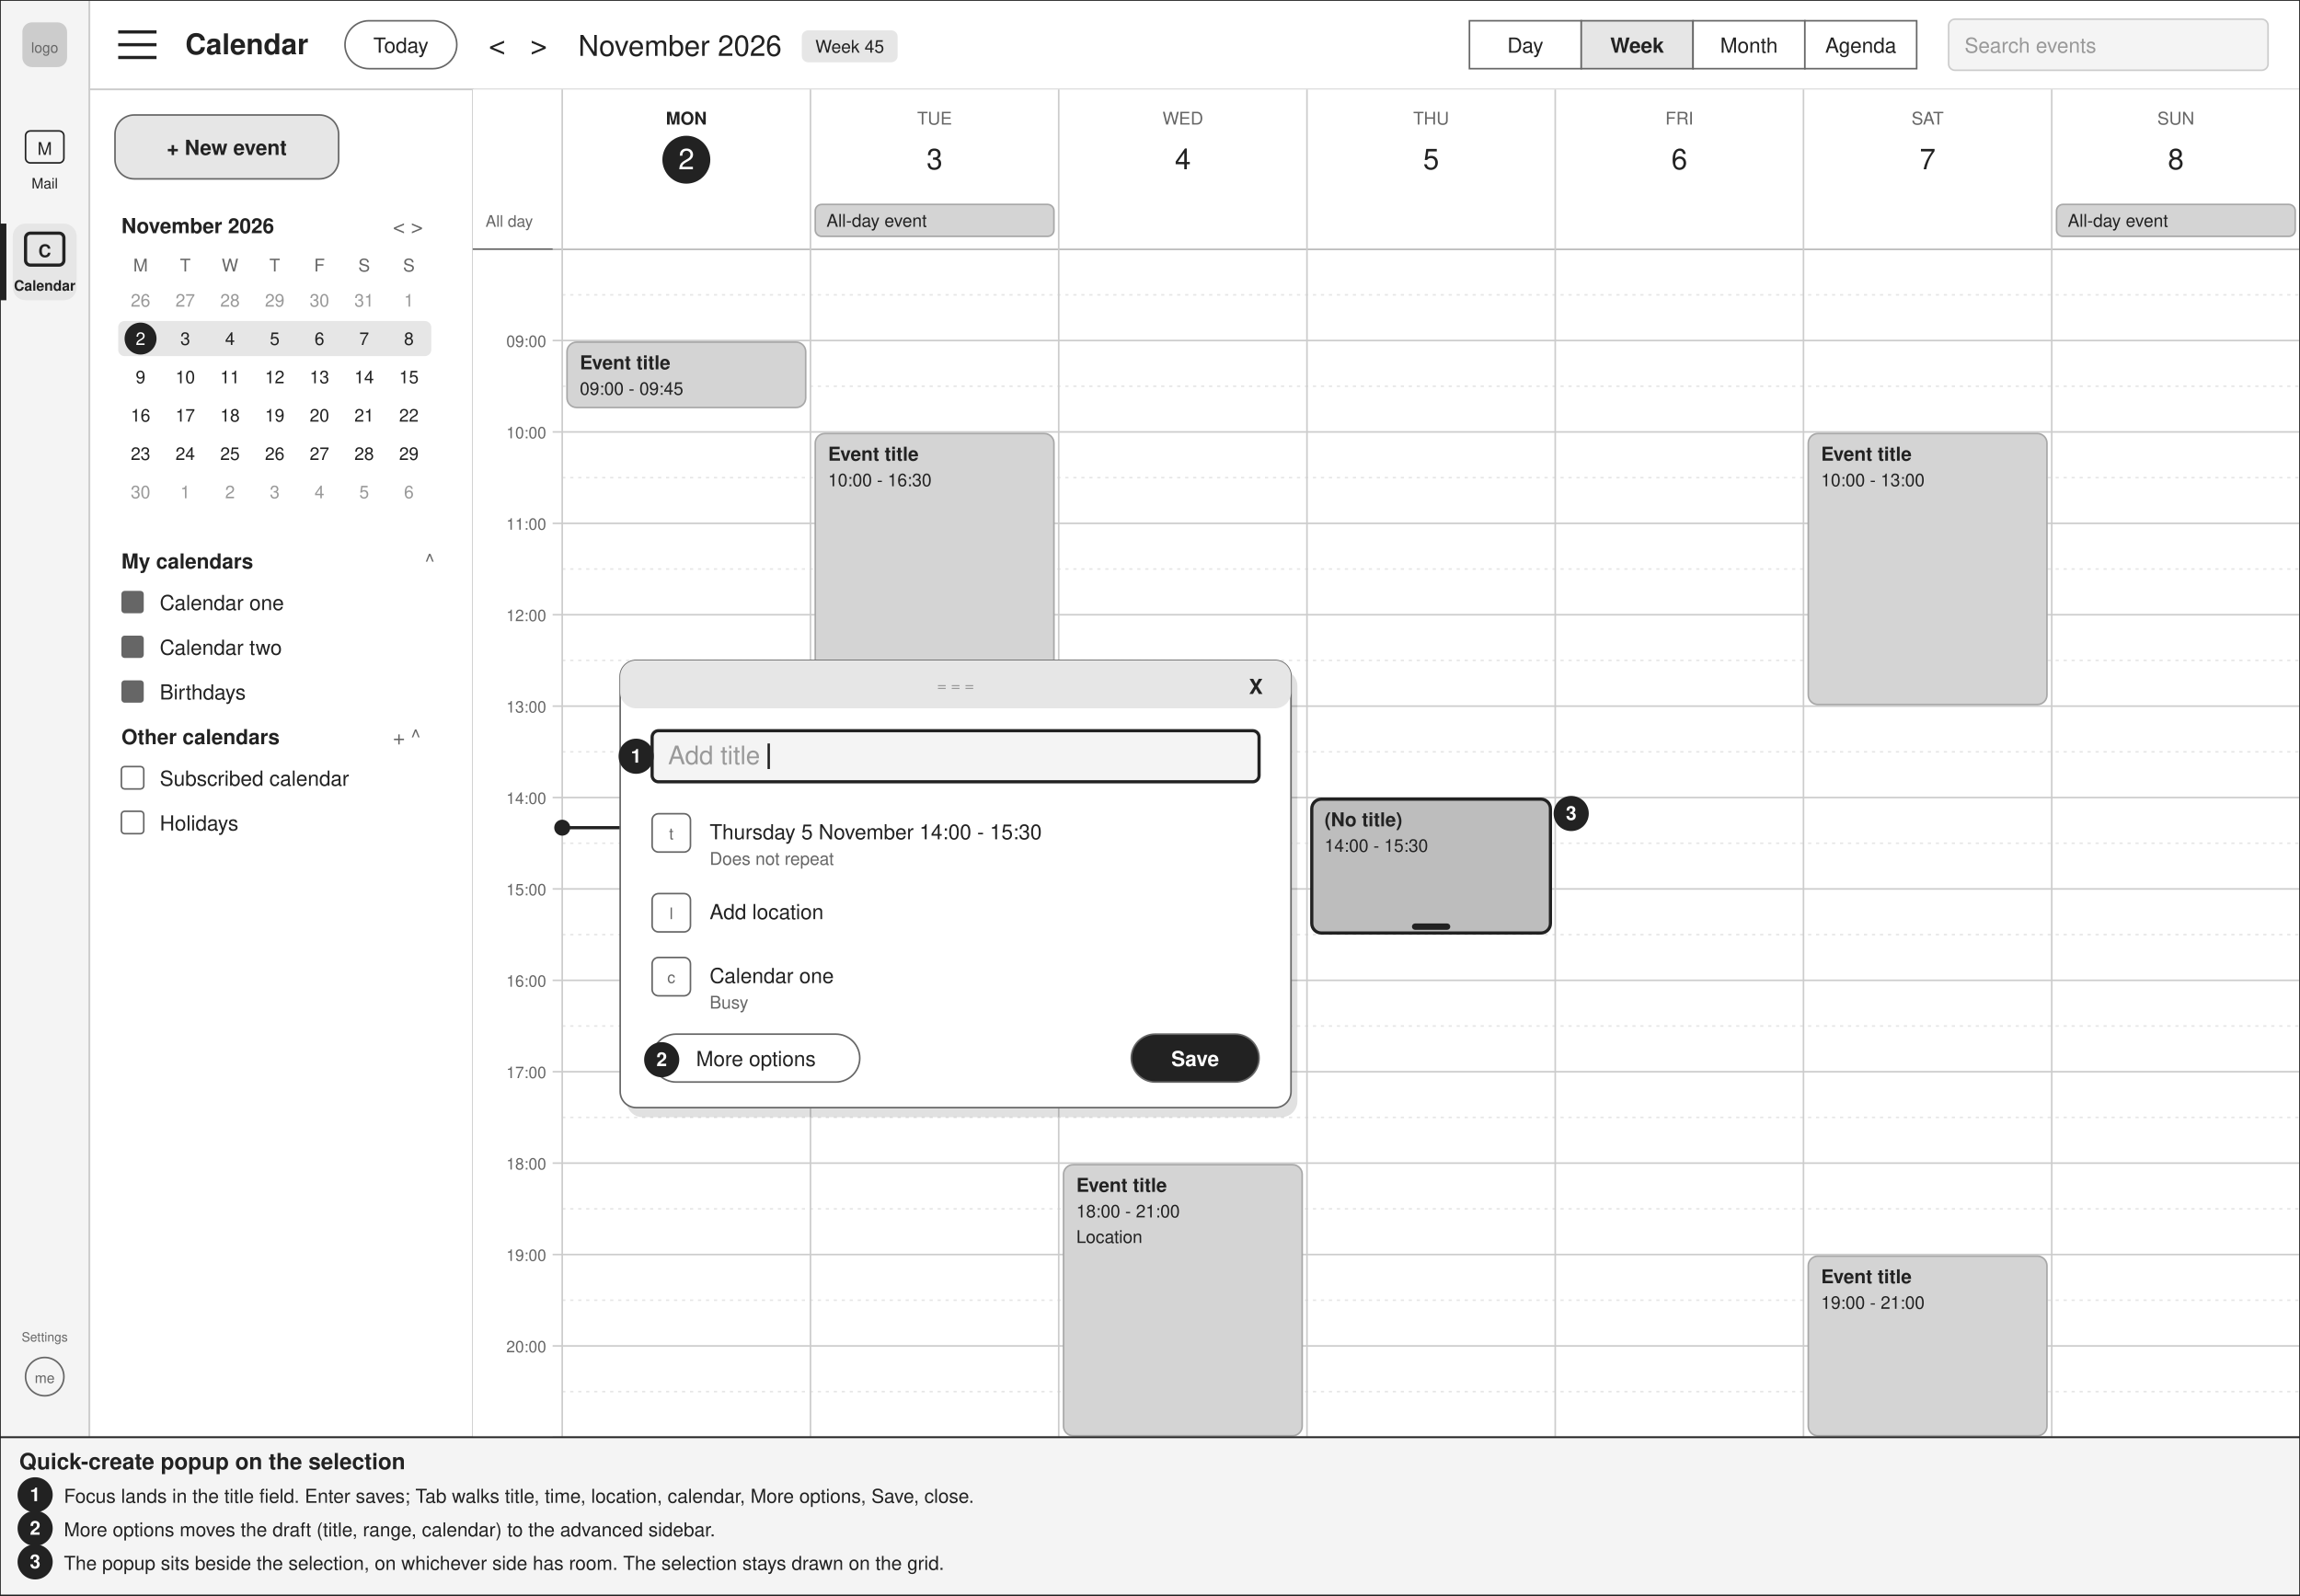
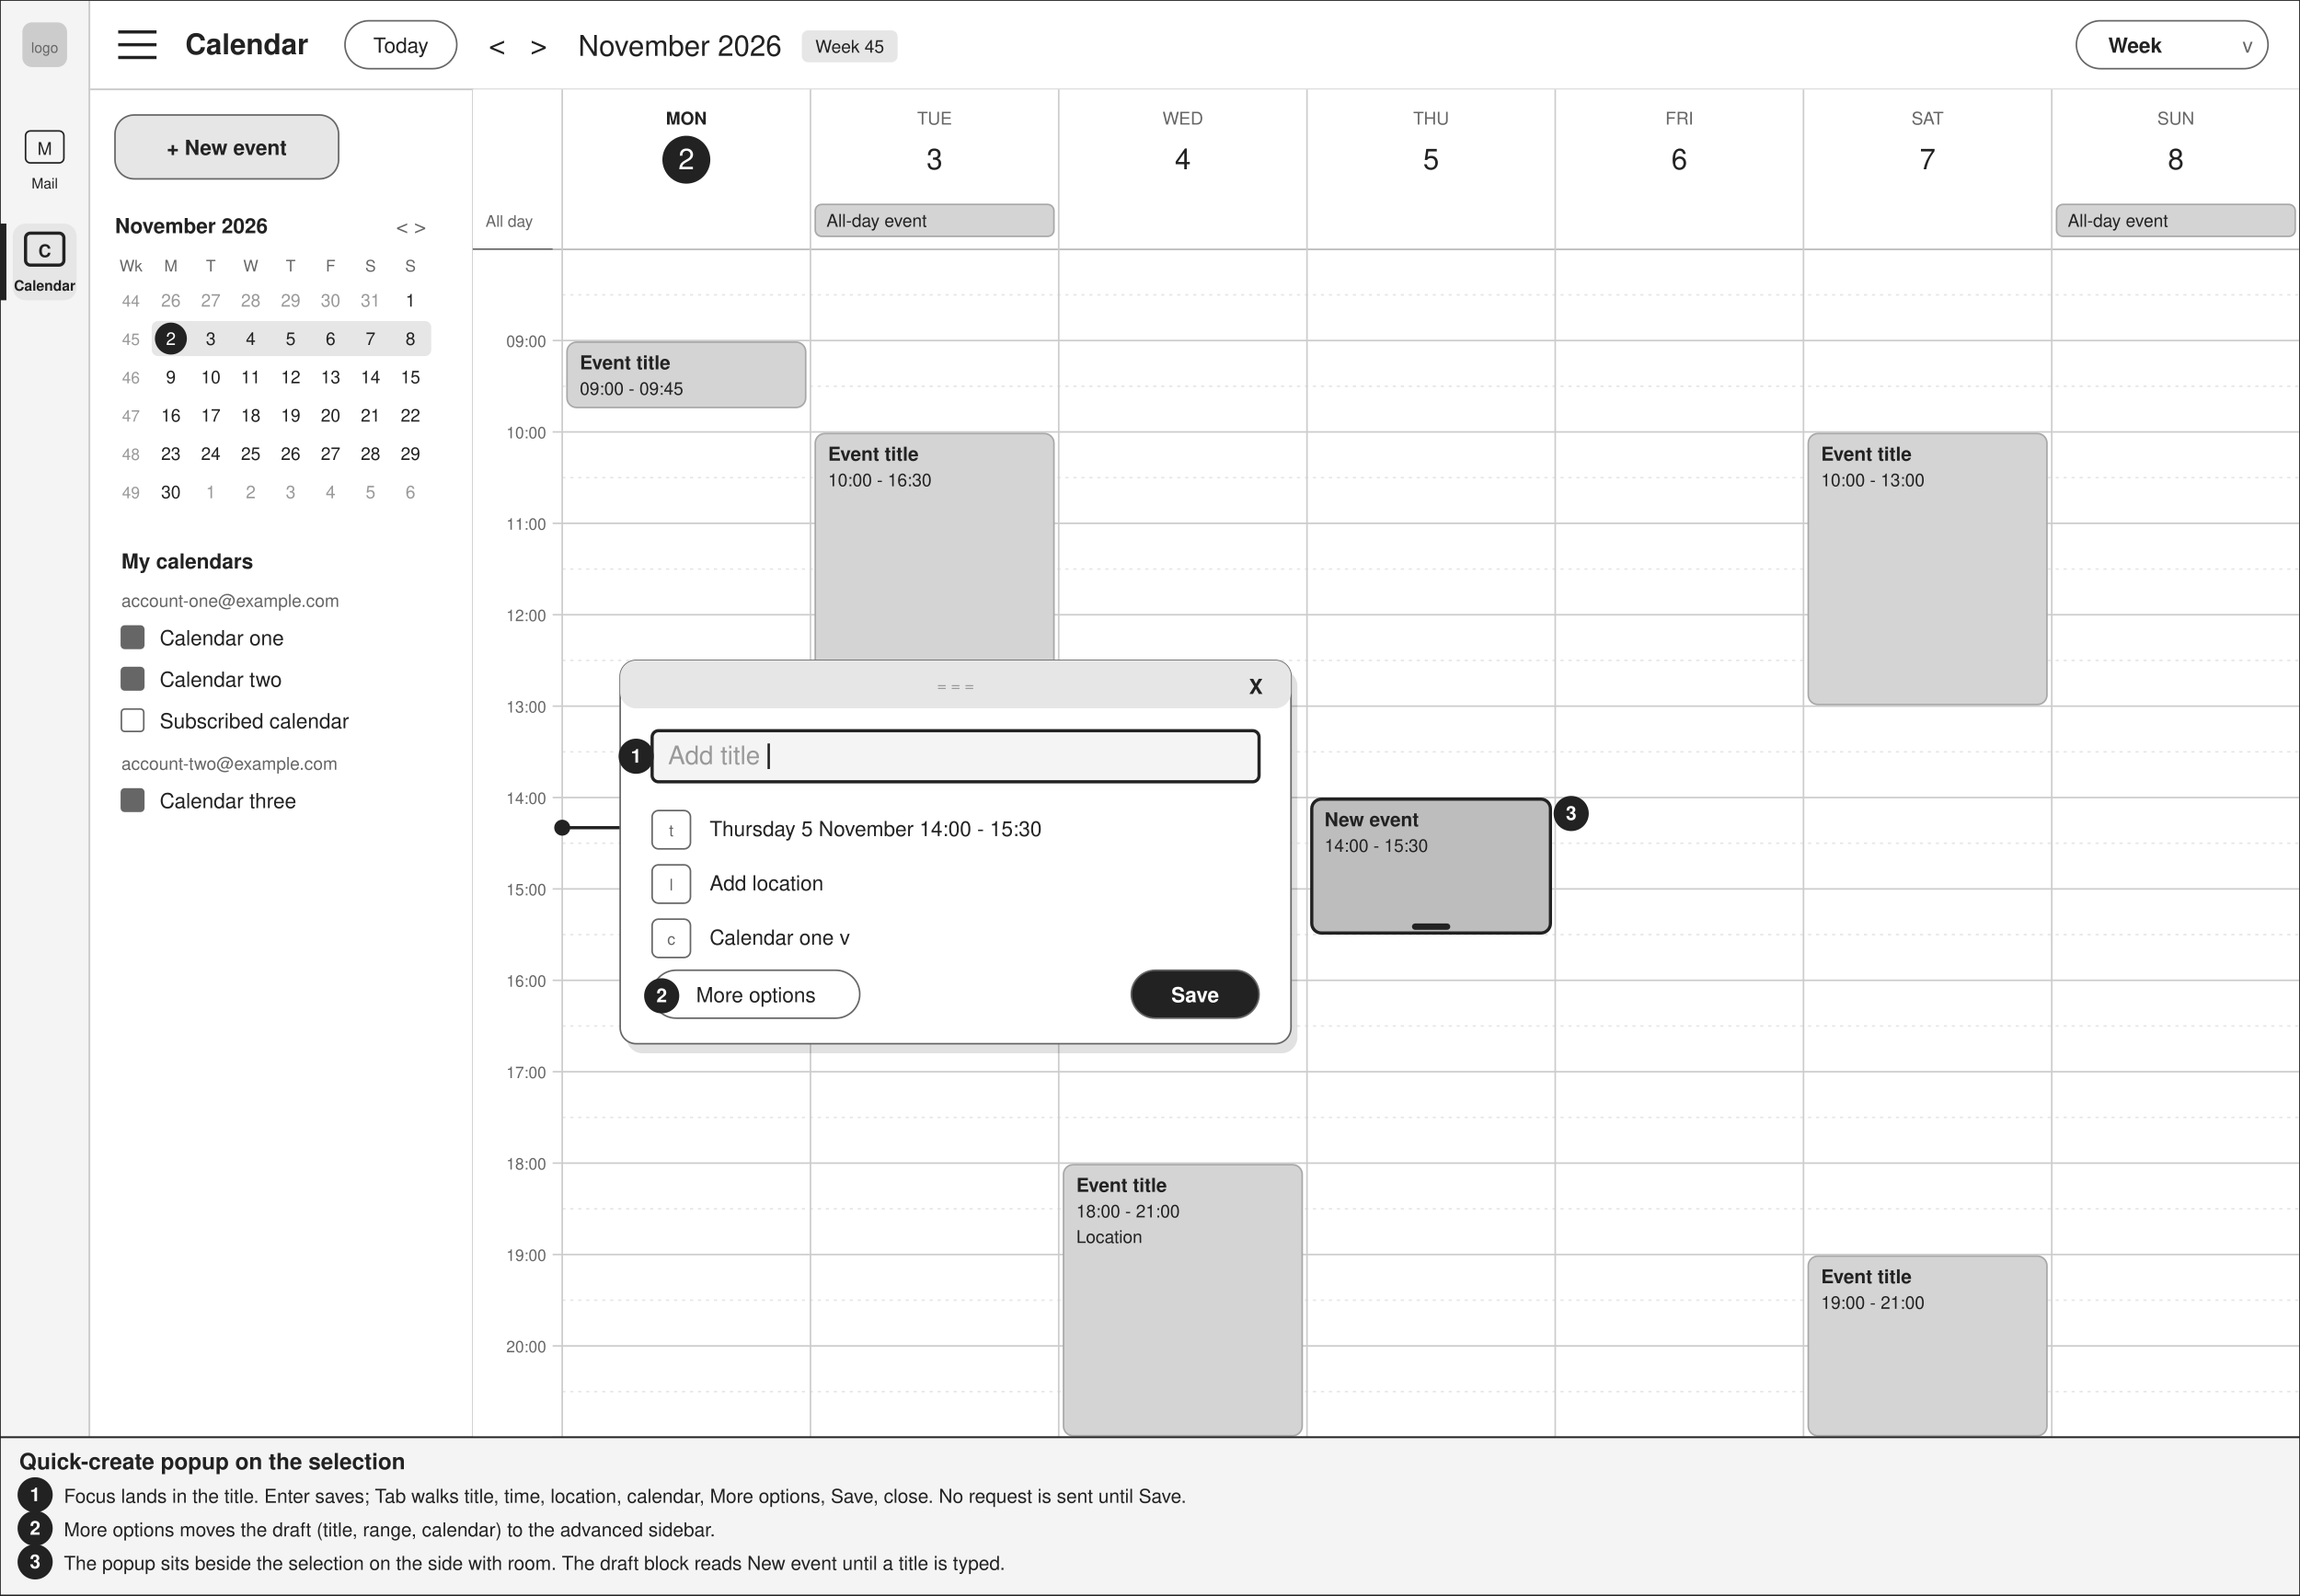
<svg xmlns="http://www.w3.org/2000/svg" width="1440" height="999" viewBox="0 0 1440 999">
  <rect width="1440" height="999" fill="#fff" />
  <rect x="0" y="0" width="56" height="900" rx="0" fill="#f4f4f4" stroke="#ccc" stroke-width="1" />
  <rect x="14" y="14" width="28" height="28" rx="6" fill="#ccc" stroke="none" stroke-width="1" />
  <text x="28" y="33" font-family="Helvetica, Arial, sans-serif" font-size="9" fill="#666" text-anchor="middle">logo</text>
  <rect x="16" y="82" width="24" height="20" rx="3" fill="none" stroke="#222" stroke-width="1" />
  <text x="28" y="97" font-family="Helvetica, Arial, sans-serif" font-size="11" fill="#222" text-anchor="middle">M</text>
  <text x="28" y="118" font-family="Helvetica, Arial, sans-serif" font-size="9" fill="#222" text-anchor="middle">Mail</text>
  <rect x="0" y="140" width="4" height="48" rx="0" fill="#222" stroke="none" stroke-width="1" />
  <rect x="8" y="140" width="40" height="48" rx="8" fill="#e6e6e6" stroke="none" stroke-width="1" />
  <rect x="16" y="146" width="24" height="20" rx="3" fill="none" stroke="#222" stroke-width="2" />
  <text x="28" y="161" font-family="Helvetica, Arial, sans-serif" font-size="11" fill="#222" font-weight="bold" text-anchor="middle">C</text>
  <text x="28" y="182" font-family="Helvetica, Arial, sans-serif" font-size="9" fill="#222" font-weight="bold" text-anchor="middle">Calendar</text>
-   <rect x="16" y="850" width="24" height="24" rx="12" fill="none" stroke="#666" stroke-width="1" />
-   <text x="28" y="866" font-family="Helvetica, Arial, sans-serif" font-size="9" fill="#666" text-anchor="middle">me</text>
-   <text x="28" y="840" font-family="Helvetica, Arial, sans-serif" font-size="8" fill="#666" text-anchor="middle">Settings</text>
  <rect x="56" y="0" width="1384" height="56" rx="0" fill="#fff" stroke="#ccc" stroke-width="1" />
  <line x1="74" y1="20" x2="98" y2="20" stroke="#222" stroke-width="2" />
  <line x1="74" y1="28" x2="98" y2="28" stroke="#222" stroke-width="2" />
  <line x1="74" y1="36" x2="98" y2="36" stroke="#222" stroke-width="2" />
  <text x="116" y="34" font-family="Helvetica, Arial, sans-serif" font-size="18" fill="#222" font-weight="bold">Calendar</text>
  <rect x="216" y="13" width="70" height="30" rx="15" fill="#fff" stroke="#666" stroke-width="1" />
  <text x="251" y="33" font-family="Helvetica, Arial, sans-serif" font-size="13" fill="#222" text-anchor="middle">Today</text>
  <text x="306" y="34" font-family="Helvetica, Arial, sans-serif" font-size="18" fill="#222">&lt;</text>
  <text x="332" y="34" font-family="Helvetica, Arial, sans-serif" font-size="18" fill="#222">&gt;</text>
  <text x="362" y="35" font-family="Helvetica, Arial, sans-serif" font-size="18" fill="#222">November 2026</text>
  <rect x="502" y="19" width="60" height="20" rx="4" fill="#e6e6e6" stroke="none" stroke-width="1" />
  <text x="532" y="33" font-family="Helvetica, Arial, sans-serif" font-size="11" fill="#222" text-anchor="middle">Week 45</text>
-   <rect x="920" y="13" width="70" height="30" rx="0" fill="#fff" stroke="#666" stroke-width="1" />
-   <text x="955" y="33" font-family="Helvetica, Arial, sans-serif" font-size="13" fill="#222" text-anchor="middle">Day</text>
-   <rect x="990" y="13" width="70" height="30" rx="0" fill="#e6e6e6" stroke="#666" stroke-width="1" />
-   <text x="1025" y="33" font-family="Helvetica, Arial, sans-serif" font-size="13" fill="#222" font-weight="bold" text-anchor="middle">Week</text>
-   <rect x="1060" y="13" width="70" height="30" rx="0" fill="#fff" stroke="#666" stroke-width="1" />
-   <text x="1095" y="33" font-family="Helvetica, Arial, sans-serif" font-size="13" fill="#222" text-anchor="middle">Month</text>
-   <rect x="1130" y="13" width="70" height="30" rx="0" fill="#fff" stroke="#666" stroke-width="1" />
-   <text x="1165" y="33" font-family="Helvetica, Arial, sans-serif" font-size="13" fill="#222" text-anchor="middle">Agenda</text>
-   <rect x="1220" y="12" width="200" height="32" rx="4" fill="#f4f4f4" stroke="#ccc" stroke-width="1" />
-   <text x="1230" y="33" font-family="Helvetica, Arial, sans-serif" font-size="13" fill="#999">Search events</text>
+   <rect x="1300" y="13" width="120" height="30" rx="15" fill="none" stroke="#666" stroke-width="1" />
+   <text x="1320" y="33" font-family="Helvetica, Arial, sans-serif" font-size="13" fill="#222" font-weight="bold">Week</text>
+   <text x="1404" y="33" font-family="Helvetica, Arial, sans-serif" font-size="13" fill="#666">v</text>
  <rect x="56" y="56" width="240" height="844" rx="0" fill="#fff" stroke="#ccc" stroke-width="1" />
  <rect x="72" y="72" width="140" height="40" rx="12" fill="#e6e6e6" stroke="#666" stroke-width="1" />
  <text x="142" y="97" font-family="Helvetica, Arial, sans-serif" font-size="13" fill="#222" font-weight="bold" text-anchor="middle">+  New event</text>
-   <text x="76" y="146" font-family="Helvetica, Arial, sans-serif" font-size="13" fill="#222" font-weight="bold">November 2026</text>
-   <text x="246" y="146" font-family="Helvetica, Arial, sans-serif" font-size="13" fill="#666">&lt;  &gt;</text>
-   <text x="88" y="170" font-family="Helvetica, Arial, sans-serif" font-size="11" fill="#666" text-anchor="middle">M</text>
-   <text x="116" y="170" font-family="Helvetica, Arial, sans-serif" font-size="11" fill="#666" text-anchor="middle">T</text>
-   <text x="144" y="170" font-family="Helvetica, Arial, sans-serif" font-size="11" fill="#666" text-anchor="middle">W</text>
-   <text x="172" y="170" font-family="Helvetica, Arial, sans-serif" font-size="11" fill="#666" text-anchor="middle">T</text>
-   <text x="200" y="170" font-family="Helvetica, Arial, sans-serif" font-size="11" fill="#666" text-anchor="middle">F</text>
-   <text x="228" y="170" font-family="Helvetica, Arial, sans-serif" font-size="11" fill="#666" text-anchor="middle">S</text>
-   <text x="256" y="170" font-family="Helvetica, Arial, sans-serif" font-size="11" fill="#666" text-anchor="middle">S</text>
-   <rect x="74" y="201" width="196" height="22" rx="4" fill="#e6e6e6" stroke="none" stroke-width="1" />
-   <text x="88" y="192" font-family="Helvetica, Arial, sans-serif" font-size="11" fill="#999" text-anchor="middle">26</text>
-   <text x="116" y="192" font-family="Helvetica, Arial, sans-serif" font-size="11" fill="#999" text-anchor="middle">27</text>
-   <text x="144" y="192" font-family="Helvetica, Arial, sans-serif" font-size="11" fill="#999" text-anchor="middle">28</text>
-   <text x="172" y="192" font-family="Helvetica, Arial, sans-serif" font-size="11" fill="#999" text-anchor="middle">29</text>
-   <text x="200" y="192" font-family="Helvetica, Arial, sans-serif" font-size="11" fill="#999" text-anchor="middle">30</text>
-   <text x="228" y="192" font-family="Helvetica, Arial, sans-serif" font-size="11" fill="#999" text-anchor="middle">31</text>
-   <text x="256" y="192" font-family="Helvetica, Arial, sans-serif" font-size="11" fill="#999" text-anchor="middle">1</text>
-   <circle cx="88" cy="212" r="10" fill="#222" stroke="none" stroke-width="1" />
-   <text x="88" y="216" font-family="Helvetica, Arial, sans-serif" font-size="11" fill="#fff" text-anchor="middle">2</text>
-   <text x="116" y="216" font-family="Helvetica, Arial, sans-serif" font-size="11" fill="#222" text-anchor="middle">3</text>
-   <text x="144" y="216" font-family="Helvetica, Arial, sans-serif" font-size="11" fill="#222" text-anchor="middle">4</text>
-   <text x="172" y="216" font-family="Helvetica, Arial, sans-serif" font-size="11" fill="#222" text-anchor="middle">5</text>
-   <text x="200" y="216" font-family="Helvetica, Arial, sans-serif" font-size="11" fill="#222" text-anchor="middle">6</text>
-   <text x="228" y="216" font-family="Helvetica, Arial, sans-serif" font-size="11" fill="#222" text-anchor="middle">7</text>
-   <text x="256" y="216" font-family="Helvetica, Arial, sans-serif" font-size="11" fill="#222" text-anchor="middle">8</text>
-   <text x="88" y="240" font-family="Helvetica, Arial, sans-serif" font-size="11" fill="#222" text-anchor="middle">9</text>
-   <text x="116" y="240" font-family="Helvetica, Arial, sans-serif" font-size="11" fill="#222" text-anchor="middle">10</text>
-   <text x="144" y="240" font-family="Helvetica, Arial, sans-serif" font-size="11" fill="#222" text-anchor="middle">11</text>
-   <text x="172" y="240" font-family="Helvetica, Arial, sans-serif" font-size="11" fill="#222" text-anchor="middle">12</text>
-   <text x="200" y="240" font-family="Helvetica, Arial, sans-serif" font-size="11" fill="#222" text-anchor="middle">13</text>
-   <text x="228" y="240" font-family="Helvetica, Arial, sans-serif" font-size="11" fill="#222" text-anchor="middle">14</text>
-   <text x="256" y="240" font-family="Helvetica, Arial, sans-serif" font-size="11" fill="#222" text-anchor="middle">15</text>
-   <text x="88" y="264" font-family="Helvetica, Arial, sans-serif" font-size="11" fill="#222" text-anchor="middle">16</text>
-   <text x="116" y="264" font-family="Helvetica, Arial, sans-serif" font-size="11" fill="#222" text-anchor="middle">17</text>
-   <text x="144" y="264" font-family="Helvetica, Arial, sans-serif" font-size="11" fill="#222" text-anchor="middle">18</text>
-   <text x="172" y="264" font-family="Helvetica, Arial, sans-serif" font-size="11" fill="#222" text-anchor="middle">19</text>
-   <text x="200" y="264" font-family="Helvetica, Arial, sans-serif" font-size="11" fill="#222" text-anchor="middle">20</text>
-   <text x="228" y="264" font-family="Helvetica, Arial, sans-serif" font-size="11" fill="#222" text-anchor="middle">21</text>
-   <text x="256" y="264" font-family="Helvetica, Arial, sans-serif" font-size="11" fill="#222" text-anchor="middle">22</text>
-   <text x="88" y="288" font-family="Helvetica, Arial, sans-serif" font-size="11" fill="#222" text-anchor="middle">23</text>
-   <text x="116" y="288" font-family="Helvetica, Arial, sans-serif" font-size="11" fill="#222" text-anchor="middle">24</text>
-   <text x="144" y="288" font-family="Helvetica, Arial, sans-serif" font-size="11" fill="#222" text-anchor="middle">25</text>
-   <text x="172" y="288" font-family="Helvetica, Arial, sans-serif" font-size="11" fill="#222" text-anchor="middle">26</text>
-   <text x="200" y="288" font-family="Helvetica, Arial, sans-serif" font-size="11" fill="#222" text-anchor="middle">27</text>
-   <text x="228" y="288" font-family="Helvetica, Arial, sans-serif" font-size="11" fill="#222" text-anchor="middle">28</text>
-   <text x="256" y="288" font-family="Helvetica, Arial, sans-serif" font-size="11" fill="#222" text-anchor="middle">29</text>
-   <text x="88" y="312" font-family="Helvetica, Arial, sans-serif" font-size="11" fill="#999" text-anchor="middle">30</text>
-   <text x="116" y="312" font-family="Helvetica, Arial, sans-serif" font-size="11" fill="#999" text-anchor="middle">1</text>
-   <text x="144" y="312" font-family="Helvetica, Arial, sans-serif" font-size="11" fill="#999" text-anchor="middle">2</text>
-   <text x="172" y="312" font-family="Helvetica, Arial, sans-serif" font-size="11" fill="#999" text-anchor="middle">3</text>
-   <text x="200" y="312" font-family="Helvetica, Arial, sans-serif" font-size="11" fill="#999" text-anchor="middle">4</text>
-   <text x="228" y="312" font-family="Helvetica, Arial, sans-serif" font-size="11" fill="#999" text-anchor="middle">5</text>
-   <text x="256" y="312" font-family="Helvetica, Arial, sans-serif" font-size="11" fill="#999" text-anchor="middle">6</text>
+   <text x="72" y="146" font-family="Helvetica, Arial, sans-serif" font-size="13" fill="#222" font-weight="bold">November 2026</text>
+   <text x="248" y="146" font-family="Helvetica, Arial, sans-serif" font-size="13" fill="#666">&lt;  &gt;</text>
+   <text x="82" y="170" font-family="Helvetica, Arial, sans-serif" font-size="10" fill="#666" text-anchor="middle">Wk</text>
+   <text x="107" y="170" font-family="Helvetica, Arial, sans-serif" font-size="10" fill="#666" text-anchor="middle">M</text>
+   <text x="132" y="170" font-family="Helvetica, Arial, sans-serif" font-size="10" fill="#666" text-anchor="middle">T</text>
+   <text x="157" y="170" font-family="Helvetica, Arial, sans-serif" font-size="10" fill="#666" text-anchor="middle">W</text>
+   <text x="182" y="170" font-family="Helvetica, Arial, sans-serif" font-size="10" fill="#666" text-anchor="middle">T</text>
+   <text x="207" y="170" font-family="Helvetica, Arial, sans-serif" font-size="10" fill="#666" text-anchor="middle">F</text>
+   <text x="232" y="170" font-family="Helvetica, Arial, sans-serif" font-size="10" fill="#666" text-anchor="middle">S</text>
+   <text x="257" y="170" font-family="Helvetica, Arial, sans-serif" font-size="10" fill="#666" text-anchor="middle">S</text>
+   <rect x="95" y="201" width="175" height="22" rx="4" fill="#e6e6e6" stroke="none" stroke-width="1" />
+   <text x="82" y="192" font-family="Helvetica, Arial, sans-serif" font-size="10" fill="#999" text-anchor="middle">44</text>
+   <text x="107" y="192" font-family="Helvetica, Arial, sans-serif" font-size="11" fill="#999" text-anchor="middle">26</text>
+   <text x="132" y="192" font-family="Helvetica, Arial, sans-serif" font-size="11" fill="#999" text-anchor="middle">27</text>
+   <text x="157" y="192" font-family="Helvetica, Arial, sans-serif" font-size="11" fill="#999" text-anchor="middle">28</text>
+   <text x="182" y="192" font-family="Helvetica, Arial, sans-serif" font-size="11" fill="#999" text-anchor="middle">29</text>
+   <text x="207" y="192" font-family="Helvetica, Arial, sans-serif" font-size="11" fill="#999" text-anchor="middle">30</text>
+   <text x="232" y="192" font-family="Helvetica, Arial, sans-serif" font-size="11" fill="#999" text-anchor="middle">31</text>
+   <text x="257" y="192" font-family="Helvetica, Arial, sans-serif" font-size="11" fill="#222" text-anchor="middle">1</text>
+   <text x="82" y="216" font-family="Helvetica, Arial, sans-serif" font-size="10" fill="#999" text-anchor="middle">45</text>
+   <circle cx="107" cy="212" r="10" fill="#222" stroke="none" stroke-width="1" />
+   <text x="107" y="216" font-family="Helvetica, Arial, sans-serif" font-size="11" fill="#fff" text-anchor="middle">2</text>
+   <text x="132" y="216" font-family="Helvetica, Arial, sans-serif" font-size="11" fill="#222" text-anchor="middle">3</text>
+   <text x="157" y="216" font-family="Helvetica, Arial, sans-serif" font-size="11" fill="#222" text-anchor="middle">4</text>
+   <text x="182" y="216" font-family="Helvetica, Arial, sans-serif" font-size="11" fill="#222" text-anchor="middle">5</text>
+   <text x="207" y="216" font-family="Helvetica, Arial, sans-serif" font-size="11" fill="#222" text-anchor="middle">6</text>
+   <text x="232" y="216" font-family="Helvetica, Arial, sans-serif" font-size="11" fill="#222" text-anchor="middle">7</text>
+   <text x="257" y="216" font-family="Helvetica, Arial, sans-serif" font-size="11" fill="#222" text-anchor="middle">8</text>
+   <text x="82" y="240" font-family="Helvetica, Arial, sans-serif" font-size="10" fill="#999" text-anchor="middle">46</text>
+   <text x="107" y="240" font-family="Helvetica, Arial, sans-serif" font-size="11" fill="#222" text-anchor="middle">9</text>
+   <text x="132" y="240" font-family="Helvetica, Arial, sans-serif" font-size="11" fill="#222" text-anchor="middle">10</text>
+   <text x="157" y="240" font-family="Helvetica, Arial, sans-serif" font-size="11" fill="#222" text-anchor="middle">11</text>
+   <text x="182" y="240" font-family="Helvetica, Arial, sans-serif" font-size="11" fill="#222" text-anchor="middle">12</text>
+   <text x="207" y="240" font-family="Helvetica, Arial, sans-serif" font-size="11" fill="#222" text-anchor="middle">13</text>
+   <text x="232" y="240" font-family="Helvetica, Arial, sans-serif" font-size="11" fill="#222" text-anchor="middle">14</text>
+   <text x="257" y="240" font-family="Helvetica, Arial, sans-serif" font-size="11" fill="#222" text-anchor="middle">15</text>
+   <text x="82" y="264" font-family="Helvetica, Arial, sans-serif" font-size="10" fill="#999" text-anchor="middle">47</text>
+   <text x="107" y="264" font-family="Helvetica, Arial, sans-serif" font-size="11" fill="#222" text-anchor="middle">16</text>
+   <text x="132" y="264" font-family="Helvetica, Arial, sans-serif" font-size="11" fill="#222" text-anchor="middle">17</text>
+   <text x="157" y="264" font-family="Helvetica, Arial, sans-serif" font-size="11" fill="#222" text-anchor="middle">18</text>
+   <text x="182" y="264" font-family="Helvetica, Arial, sans-serif" font-size="11" fill="#222" text-anchor="middle">19</text>
+   <text x="207" y="264" font-family="Helvetica, Arial, sans-serif" font-size="11" fill="#222" text-anchor="middle">20</text>
+   <text x="232" y="264" font-family="Helvetica, Arial, sans-serif" font-size="11" fill="#222" text-anchor="middle">21</text>
+   <text x="257" y="264" font-family="Helvetica, Arial, sans-serif" font-size="11" fill="#222" text-anchor="middle">22</text>
+   <text x="82" y="288" font-family="Helvetica, Arial, sans-serif" font-size="10" fill="#999" text-anchor="middle">48</text>
+   <text x="107" y="288" font-family="Helvetica, Arial, sans-serif" font-size="11" fill="#222" text-anchor="middle">23</text>
+   <text x="132" y="288" font-family="Helvetica, Arial, sans-serif" font-size="11" fill="#222" text-anchor="middle">24</text>
+   <text x="157" y="288" font-family="Helvetica, Arial, sans-serif" font-size="11" fill="#222" text-anchor="middle">25</text>
+   <text x="182" y="288" font-family="Helvetica, Arial, sans-serif" font-size="11" fill="#222" text-anchor="middle">26</text>
+   <text x="207" y="288" font-family="Helvetica, Arial, sans-serif" font-size="11" fill="#222" text-anchor="middle">27</text>
+   <text x="232" y="288" font-family="Helvetica, Arial, sans-serif" font-size="11" fill="#222" text-anchor="middle">28</text>
+   <text x="257" y="288" font-family="Helvetica, Arial, sans-serif" font-size="11" fill="#222" text-anchor="middle">29</text>
+   <text x="82" y="312" font-family="Helvetica, Arial, sans-serif" font-size="10" fill="#999" text-anchor="middle">49</text>
+   <text x="107" y="312" font-family="Helvetica, Arial, sans-serif" font-size="11" fill="#222" text-anchor="middle">30</text>
+   <text x="132" y="312" font-family="Helvetica, Arial, sans-serif" font-size="11" fill="#999" text-anchor="middle">1</text>
+   <text x="157" y="312" font-family="Helvetica, Arial, sans-serif" font-size="11" fill="#999" text-anchor="middle">2</text>
+   <text x="182" y="312" font-family="Helvetica, Arial, sans-serif" font-size="11" fill="#999" text-anchor="middle">3</text>
+   <text x="207" y="312" font-family="Helvetica, Arial, sans-serif" font-size="11" fill="#999" text-anchor="middle">4</text>
+   <text x="232" y="312" font-family="Helvetica, Arial, sans-serif" font-size="11" fill="#999" text-anchor="middle">5</text>
+   <text x="257" y="312" font-family="Helvetica, Arial, sans-serif" font-size="11" fill="#999" text-anchor="middle">6</text>
  <text x="76" y="356" font-family="Helvetica, Arial, sans-serif" font-size="13" fill="#222" font-weight="bold">My calendars</text>
-   <text x="266" y="356" font-family="Helvetica, Arial, sans-serif" font-size="13" fill="#666">^</text>
-   <rect x="76" y="370" width="14" height="14" rx="2" fill="#666" stroke="none" stroke-width="1" />
-   <text x="100" y="382" font-family="Helvetica, Arial, sans-serif" font-size="13" fill="#222">Calendar one</text>
-   <rect x="76" y="398" width="14" height="14" rx="2" fill="#666" stroke="none" stroke-width="1" />
-   <text x="100" y="410" font-family="Helvetica, Arial, sans-serif" font-size="13" fill="#222">Calendar two</text>
-   <rect x="76" y="426" width="14" height="14" rx="2" fill="#666" stroke="none" stroke-width="1" />
-   <text x="100" y="438" font-family="Helvetica, Arial, sans-serif" font-size="13" fill="#222">Birthdays</text>
-   <text x="76" y="466" font-family="Helvetica, Arial, sans-serif" font-size="13" fill="#222" font-weight="bold">Other calendars</text>
-   <text x="246" y="466" font-family="Helvetica, Arial, sans-serif" font-size="13" fill="#666">+  ^</text>
-   <rect x="76" y="480" width="14" height="14" rx="2" fill="none" stroke="#666" stroke-width="1" />
-   <text x="100" y="492" font-family="Helvetica, Arial, sans-serif" font-size="13" fill="#222">Subscribed calendar</text>
-   <rect x="76" y="508" width="14" height="14" rx="2" fill="none" stroke="#666" stroke-width="1" />
-   <text x="100" y="520" font-family="Helvetica, Arial, sans-serif" font-size="13" fill="#222">Holidays</text>
+   <text x="76" y="380" font-family="Helvetica, Arial, sans-serif" font-size="11" fill="#666">account-one@example.com</text>
+   <rect x="76" y="392" width="14" height="14" rx="2" fill="#666" stroke="#666" stroke-width="1" />
+   <text x="100" y="404" font-family="Helvetica, Arial, sans-serif" font-size="13" fill="#222">Calendar one</text>
+   <rect x="76" y="418" width="14" height="14" rx="2" fill="#666" stroke="#666" stroke-width="1" />
+   <text x="100" y="430" font-family="Helvetica, Arial, sans-serif" font-size="13" fill="#222">Calendar two</text>
+   <rect x="76" y="444" width="14" height="14" rx="2" fill="none" stroke="#666" stroke-width="1" />
+   <text x="100" y="456" font-family="Helvetica, Arial, sans-serif" font-size="13" fill="#222">Subscribed calendar</text>
+   <text x="76" y="482" font-family="Helvetica, Arial, sans-serif" font-size="11" fill="#666">account-two@example.com</text>
+   <rect x="76" y="494" width="14" height="14" rx="2" fill="#666" stroke="#666" stroke-width="1" />
+   <text x="100" y="506" font-family="Helvetica, Arial, sans-serif" font-size="13" fill="#222">Calendar three</text>
  <rect x="296" y="56" width="1144" height="844" rx="0" fill="#fff" stroke="none" stroke-width="1" />
  <text x="429.714" y="78" font-family="Helvetica, Arial, sans-serif" font-size="11" fill="#222" font-weight="bold" text-anchor="middle">MON</text>
  <circle cx="429.714" cy="100" r="15" fill="#222" stroke="none" stroke-width="1" />
  <text x="429.714" y="106" font-family="Helvetica, Arial, sans-serif" font-size="18" fill="#fff" text-anchor="middle">2</text>
  <text x="585.143" y="78" font-family="Helvetica, Arial, sans-serif" font-size="11" fill="#666" text-anchor="middle">TUE</text>
  <text x="585.143" y="106" font-family="Helvetica, Arial, sans-serif" font-size="18" fill="#222" text-anchor="middle">3</text>
  <text x="740.571" y="78" font-family="Helvetica, Arial, sans-serif" font-size="11" fill="#666" text-anchor="middle">WED</text>
  <text x="740.571" y="106" font-family="Helvetica, Arial, sans-serif" font-size="18" fill="#222" text-anchor="middle">4</text>
  <text x="896" y="78" font-family="Helvetica, Arial, sans-serif" font-size="11" fill="#666" text-anchor="middle">THU</text>
  <text x="896" y="106" font-family="Helvetica, Arial, sans-serif" font-size="18" fill="#222" text-anchor="middle">5</text>
  <text x="1051.429" y="78" font-family="Helvetica, Arial, sans-serif" font-size="11" fill="#666" text-anchor="middle">FRI</text>
  <text x="1051.429" y="106" font-family="Helvetica, Arial, sans-serif" font-size="18" fill="#222" text-anchor="middle">6</text>
  <text x="1206.857" y="78" font-family="Helvetica, Arial, sans-serif" font-size="11" fill="#666" text-anchor="middle">SAT</text>
  <text x="1206.857" y="106" font-family="Helvetica, Arial, sans-serif" font-size="18" fill="#222" text-anchor="middle">7</text>
  <text x="1362.286" y="78" font-family="Helvetica, Arial, sans-serif" font-size="11" fill="#666" text-anchor="middle">SUN</text>
  <text x="1362.286" y="106" font-family="Helvetica, Arial, sans-serif" font-size="18" fill="#222" text-anchor="middle">8</text>
  <text x="304" y="142" font-family="Helvetica, Arial, sans-serif" font-size="10" fill="#666">All day</text>
+   <rect x="510.429" y="128" width="149.429" height="20" rx="4" fill="#d4d4d4" stroke="#a8a8a8" stroke-width="1" />
+   <text x="517.429" y="142" font-family="Helvetica, Arial, sans-serif" font-size="11" fill="#222">All-day event</text>
  <rect x="1287.571" y="128" width="149.429" height="20" rx="4" fill="#d4d4d4" stroke="#a8a8a8" stroke-width="1" />
  <text x="1294.571" y="142" font-family="Helvetica, Arial, sans-serif" font-size="11" fill="#222">All-day event</text>
-   <rect x="510.429" y="128" width="149.429" height="20" rx="4" fill="#d4d4d4" stroke="#a8a8a8" stroke-width="1" />
-   <text x="517.429" y="142" font-family="Helvetica, Arial, sans-serif" font-size="11" fill="#222">All-day event</text>
  <line x1="296" y1="156" x2="1440" y2="156" stroke="#666" stroke-width="1" />
  <line x1="346" y1="156" x2="1440" y2="156" stroke="#ccc" stroke-width="1" />
  <line x1="352" y1="184.615" x2="1440" y2="184.615" stroke="#e6e6e6" stroke-width="1" stroke-dasharray="2 3" />
  <line x1="346" y1="213.231" x2="1440" y2="213.231" stroke="#ccc" stroke-width="1" />
  <text x="342" y="217.231" font-family="Helvetica, Arial, sans-serif" font-size="10" fill="#666" text-anchor="end">09:00</text>
  <line x1="352" y1="241.846" x2="1440" y2="241.846" stroke="#e6e6e6" stroke-width="1" stroke-dasharray="2 3" />
  <line x1="346" y1="270.462" x2="1440" y2="270.462" stroke="#ccc" stroke-width="1" />
  <text x="342" y="274.462" font-family="Helvetica, Arial, sans-serif" font-size="10" fill="#666" text-anchor="end">10:00</text>
  <line x1="352" y1="299.077" x2="1440" y2="299.077" stroke="#e6e6e6" stroke-width="1" stroke-dasharray="2 3" />
  <line x1="346" y1="327.692" x2="1440" y2="327.692" stroke="#ccc" stroke-width="1" />
  <text x="342" y="331.692" font-family="Helvetica, Arial, sans-serif" font-size="10" fill="#666" text-anchor="end">11:00</text>
  <line x1="352" y1="356.308" x2="1440" y2="356.308" stroke="#e6e6e6" stroke-width="1" stroke-dasharray="2 3" />
  <line x1="346" y1="384.923" x2="1440" y2="384.923" stroke="#ccc" stroke-width="1" />
  <text x="342" y="388.923" font-family="Helvetica, Arial, sans-serif" font-size="10" fill="#666" text-anchor="end">12:00</text>
  <line x1="352" y1="413.538" x2="1440" y2="413.538" stroke="#e6e6e6" stroke-width="1" stroke-dasharray="2 3" />
  <line x1="346" y1="442.154" x2="1440" y2="442.154" stroke="#ccc" stroke-width="1" />
  <text x="342" y="446.154" font-family="Helvetica, Arial, sans-serif" font-size="10" fill="#666" text-anchor="end">13:00</text>
  <line x1="352" y1="470.769" x2="1440" y2="470.769" stroke="#e6e6e6" stroke-width="1" stroke-dasharray="2 3" />
  <line x1="346" y1="499.385" x2="1440" y2="499.385" stroke="#ccc" stroke-width="1" />
  <text x="342" y="503.385" font-family="Helvetica, Arial, sans-serif" font-size="10" fill="#666" text-anchor="end">14:00</text>
  <line x1="352" y1="528" x2="1440" y2="528" stroke="#e6e6e6" stroke-width="1" stroke-dasharray="2 3" />
  <line x1="346" y1="556.615" x2="1440" y2="556.615" stroke="#ccc" stroke-width="1" />
  <text x="342" y="560.615" font-family="Helvetica, Arial, sans-serif" font-size="10" fill="#666" text-anchor="end">15:00</text>
  <line x1="352" y1="585.231" x2="1440" y2="585.231" stroke="#e6e6e6" stroke-width="1" stroke-dasharray="2 3" />
  <line x1="346" y1="613.846" x2="1440" y2="613.846" stroke="#ccc" stroke-width="1" />
  <text x="342" y="617.846" font-family="Helvetica, Arial, sans-serif" font-size="10" fill="#666" text-anchor="end">16:00</text>
  <line x1="352" y1="642.462" x2="1440" y2="642.462" stroke="#e6e6e6" stroke-width="1" stroke-dasharray="2 3" />
  <line x1="346" y1="671.077" x2="1440" y2="671.077" stroke="#ccc" stroke-width="1" />
  <text x="342" y="675.077" font-family="Helvetica, Arial, sans-serif" font-size="10" fill="#666" text-anchor="end">17:00</text>
  <line x1="352" y1="699.692" x2="1440" y2="699.692" stroke="#e6e6e6" stroke-width="1" stroke-dasharray="2 3" />
  <line x1="346" y1="728.308" x2="1440" y2="728.308" stroke="#ccc" stroke-width="1" />
  <text x="342" y="732.308" font-family="Helvetica, Arial, sans-serif" font-size="10" fill="#666" text-anchor="end">18:00</text>
  <line x1="352" y1="756.923" x2="1440" y2="756.923" stroke="#e6e6e6" stroke-width="1" stroke-dasharray="2 3" />
  <line x1="346" y1="785.538" x2="1440" y2="785.538" stroke="#ccc" stroke-width="1" />
  <text x="342" y="789.538" font-family="Helvetica, Arial, sans-serif" font-size="10" fill="#666" text-anchor="end">19:00</text>
  <line x1="352" y1="814.154" x2="1440" y2="814.154" stroke="#e6e6e6" stroke-width="1" stroke-dasharray="2 3" />
  <line x1="346" y1="842.769" x2="1440" y2="842.769" stroke="#ccc" stroke-width="1" />
  <text x="342" y="846.769" font-family="Helvetica, Arial, sans-serif" font-size="10" fill="#666" text-anchor="end">20:00</text>
  <line x1="352" y1="871.385" x2="1440" y2="871.385" stroke="#e6e6e6" stroke-width="1" stroke-dasharray="2 3" />
  <line x1="346" y1="900" x2="1440" y2="900" stroke="#ccc" stroke-width="1" />
  <line x1="352" y1="928.615" x2="1440" y2="928.615" stroke="#e6e6e6" stroke-width="1" stroke-dasharray="2 3" />
  <line x1="352" y1="56" x2="352" y2="900" stroke="#ccc" stroke-width="1" />
  <line x1="507.429" y1="56" x2="507.429" y2="900" stroke="#ccc" stroke-width="1" />
  <line x1="662.857" y1="56" x2="662.857" y2="900" stroke="#ccc" stroke-width="1" />
  <line x1="818.286" y1="56" x2="818.286" y2="900" stroke="#ccc" stroke-width="1" />
  <line x1="973.714" y1="56" x2="973.714" y2="900" stroke="#ccc" stroke-width="1" />
  <line x1="1129.143" y1="56" x2="1129.143" y2="900" stroke="#ccc" stroke-width="1" />
  <line x1="1284.571" y1="56" x2="1284.571" y2="900" stroke="#ccc" stroke-width="1" />
  <line x1="1440" y1="56" x2="1440" y2="900" stroke="#ccc" stroke-width="1" />
  <circle cx="352" cy="518.271" r="5" fill="#222" stroke="none" stroke-width="1" />
  <line x1="352" y1="518.271" x2="507.429" y2="518.271" stroke="#222" stroke-width="2" />
  <rect x="510.429" y="271.462" width="149.429" height="370" rx="6" fill="#d4d4d4" stroke="#a8a8a8" stroke-width="1" />
  <text x="518.429" y="288.462" font-family="Helvetica, Arial, sans-serif" font-size="12" fill="#222" font-weight="bold">Event title</text>
  <text x="518.429" y="304.462" font-family="Helvetica, Arial, sans-serif" font-size="11" fill="#222">10:00 - 16:30</text>
  <rect x="665.857" y="729.308" width="149.429" height="169.692" rx="6" fill="#d4d4d4" stroke="#a8a8a8" stroke-width="1" />
  <text x="673.857" y="746.308" font-family="Helvetica, Arial, sans-serif" font-size="12" fill="#222" font-weight="bold">Event title</text>
  <text x="673.857" y="762.308" font-family="Helvetica, Arial, sans-serif" font-size="11" fill="#222">18:00 - 21:00</text>
  <text x="673.857" y="778.308" font-family="Helvetica, Arial, sans-serif" font-size="11" fill="#222">Location</text>
  <rect x="1132.143" y="271.462" width="149.429" height="169.692" rx="6" fill="#d4d4d4" stroke="#a8a8a8" stroke-width="1" />
  <text x="1140.143" y="288.462" font-family="Helvetica, Arial, sans-serif" font-size="12" fill="#222" font-weight="bold">Event title</text>
  <text x="1140.143" y="304.462" font-family="Helvetica, Arial, sans-serif" font-size="11" fill="#222">10:00 - 13:00</text>
  <rect x="1132.143" y="786.538" width="149.429" height="112.462" rx="6" fill="#d4d4d4" stroke="#a8a8a8" stroke-width="1" />
  <text x="1140.143" y="803.538" font-family="Helvetica, Arial, sans-serif" font-size="12" fill="#222" font-weight="bold">Event title</text>
  <text x="1140.143" y="819.538" font-family="Helvetica, Arial, sans-serif" font-size="11" fill="#222">19:00 - 21:00</text>
  <rect x="355" y="214.231" width="149.429" height="40.923" rx="6" fill="#d4d4d4" stroke="#a8a8a8" stroke-width="1" />
  <text x="363" y="231.231" font-family="Helvetica, Arial, sans-serif" font-size="12" fill="#222" font-weight="bold">Event title</text>
  <text x="363" y="247.231" font-family="Helvetica, Arial, sans-serif" font-size="11" fill="#222">09:00 - 09:45</text>
  <rect x="821.286" y="500.385" width="149.429" height="83.846" rx="6" fill="#bdbdbd" stroke="#222" stroke-width="2" />
-   <text x="829.286" y="517.385" font-family="Helvetica, Arial, sans-serif" font-size="12" fill="#222" font-weight="bold">(No title)</text>
+   <text x="829.286" y="517.385" font-family="Helvetica, Arial, sans-serif" font-size="12" fill="#222" font-weight="bold">New event</text>
  <text x="829.286" y="533.385" font-family="Helvetica, Arial, sans-serif" font-size="11" fill="#222">14:00 - 15:30</text>
  <rect x="884" y="578.231" width="24" height="4" rx="2" fill="#222" stroke="none" stroke-width="1" />
-   <rect x="392.286" y="419.538" width="420" height="280" rx="10" fill="#000" stroke="none" stroke-width="1" fill-opacity="0.12" />
-   <rect x="388.286" y="413.538" width="420" height="280" rx="10" fill="#fff" stroke="#666" stroke-width="1" />
+   <rect x="392.286" y="419.538" width="420" height="240" rx="10" fill="#000" stroke="none" stroke-width="1" fill-opacity="0.12" />
+   <rect x="388.286" y="413.538" width="420" height="240" rx="10" fill="#fff" stroke="#666" stroke-width="1" />
  <rect x="388.286" y="413.538" width="420" height="30" rx="10" fill="#e6e6e6" stroke="none" stroke-width="1" />
  <text x="598.286" y="432.538" font-family="Helvetica, Arial, sans-serif" font-size="10" fill="#999" text-anchor="middle">= = =</text>
  <text x="786.286" y="434.538" font-family="Helvetica, Arial, sans-serif" font-size="13" fill="#222" font-weight="bold" text-anchor="middle">X</text>
  <rect x="408.286" y="457.538" width="380" height="32" rx="4" fill="#f4f4f4" stroke="#222" stroke-width="2" />
  <text x="418.286" y="478.538" font-family="Helvetica, Arial, sans-serif" font-size="16" fill="#999">Add title</text>
  <line x1="481.286" y1="465.538" x2="481.286" y2="481.538" stroke="#222" stroke-width="1.5" />
-   <rect x="408.286" y="509.538" width="24" height="24" rx="4" fill="none" stroke="#666" stroke-width="1" />
-   <text x="420.286" y="525.538" font-family="Helvetica, Arial, sans-serif" font-size="10" fill="#666" text-anchor="middle">t</text>
-   <text x="444.286" y="525.538" font-family="Helvetica, Arial, sans-serif" font-size="13" fill="#222">Thursday 5 November  14:00 - 15:30</text>
-   <text x="444.286" y="541.538" font-family="Helvetica, Arial, sans-serif" font-size="11" fill="#666">Does not repeat</text>
-   <rect x="408.286" y="559.538" width="24" height="24" rx="4" fill="none" stroke="#666" stroke-width="1" />
-   <text x="420.286" y="575.538" font-family="Helvetica, Arial, sans-serif" font-size="10" fill="#666" text-anchor="middle">l</text>
-   <text x="444.286" y="575.538" font-family="Helvetica, Arial, sans-serif" font-size="13" fill="#222">Add location</text>
-   <rect x="408.286" y="599.538" width="24" height="24" rx="4" fill="none" stroke="#666" stroke-width="1" />
-   <text x="420.286" y="615.538" font-family="Helvetica, Arial, sans-serif" font-size="10" fill="#666" text-anchor="middle">c</text>
-   <text x="444.286" y="615.538" font-family="Helvetica, Arial, sans-serif" font-size="13" fill="#222">Calendar one</text>
-   <text x="444.286" y="631.538" font-family="Helvetica, Arial, sans-serif" font-size="11" fill="#666">Busy</text>
-   <rect x="408.286" y="647.538" width="130" height="30" rx="15" fill="#fff" stroke="#666" stroke-width="1" />
-   <text x="473.286" y="667.538" font-family="Helvetica, Arial, sans-serif" font-size="13" fill="#222" text-anchor="middle">More options</text>
-   <rect x="708.286" y="647.538" width="80" height="30" rx="15" fill="#222" stroke="#666" stroke-width="1" />
-   <text x="748.286" y="667.538" font-family="Helvetica, Arial, sans-serif" font-size="13" fill="#fff" font-weight="bold" text-anchor="middle">Save</text>
+   <rect x="408.286" y="507.538" width="24" height="24" rx="4" fill="none" stroke="#666" stroke-width="1" />
+   <text x="420.286" y="523.538" font-family="Helvetica, Arial, sans-serif" font-size="10" fill="#666" text-anchor="middle">t</text>
+   <text x="444.286" y="523.538" font-family="Helvetica, Arial, sans-serif" font-size="13" fill="#222">Thursday 5 November  14:00 - 15:30</text>
+   <rect x="408.286" y="541.538" width="24" height="24" rx="4" fill="none" stroke="#666" stroke-width="1" />
+   <text x="420.286" y="557.538" font-family="Helvetica, Arial, sans-serif" font-size="10" fill="#666" text-anchor="middle">l</text>
+   <text x="444.286" y="557.538" font-family="Helvetica, Arial, sans-serif" font-size="13" fill="#222">Add location</text>
+   <rect x="408.286" y="575.538" width="24" height="24" rx="4" fill="none" stroke="#666" stroke-width="1" />
+   <text x="420.286" y="591.538" font-family="Helvetica, Arial, sans-serif" font-size="10" fill="#666" text-anchor="middle">c</text>
+   <text x="444.286" y="591.538" font-family="Helvetica, Arial, sans-serif" font-size="13" fill="#222">Calendar one  v</text>
+   <rect x="408.286" y="607.538" width="130" height="30" rx="15" fill="#fff" stroke="#666" stroke-width="1" />
+   <text x="473.286" y="627.538" font-family="Helvetica, Arial, sans-serif" font-size="13" fill="#222" text-anchor="middle">More options</text>
+   <rect x="708.286" y="607.538" width="80" height="30" rx="15" fill="#222" stroke="#666" stroke-width="1" />
+   <text x="748.286" y="627.538" font-family="Helvetica, Arial, sans-serif" font-size="13" fill="#fff" font-weight="bold" text-anchor="middle">Save</text>
  <circle cx="398.286" cy="473.538" r="11" fill="#222" stroke="none" stroke-width="1" />
  <text x="398.286" y="477.538" font-family="Helvetica, Arial, sans-serif" font-size="12" fill="#fff" font-weight="bold" text-anchor="middle">1</text>
-   <circle cx="414.286" cy="663.538" r="11" fill="#222" stroke="none" stroke-width="1" />
-   <text x="414.286" y="667.538" font-family="Helvetica, Arial, sans-serif" font-size="12" fill="#fff" font-weight="bold" text-anchor="middle">2</text>
+   <circle cx="414.286" cy="623.538" r="11" fill="#222" stroke="none" stroke-width="1" />
+   <text x="414.286" y="627.538" font-family="Helvetica, Arial, sans-serif" font-size="12" fill="#fff" font-weight="bold" text-anchor="middle">2</text>
  <circle cx="983.714" cy="509.385" r="11" fill="#222" stroke="none" stroke-width="1" />
  <text x="983.714" y="513.385" font-family="Helvetica, Arial, sans-serif" font-size="12" fill="#fff" font-weight="bold" text-anchor="middle">3</text>
  <rect x="0" y="0" width="1440" height="900" rx="0" fill="none" stroke="#222" stroke-width="1" />
  <rect x="0" y="900" width="1440" height="99" rx="0" fill="#f4f4f4" stroke="#222" stroke-width="1" />
  <text x="12" y="920" font-family="Helvetica, Arial, sans-serif" font-size="14" fill="#222" font-weight="bold">Quick-create popup on the selection</text>
  <circle cx="22" cy="936" r="11" fill="#222" stroke="none" stroke-width="1" />
  <text x="22" y="940" font-family="Helvetica, Arial, sans-serif" font-size="12" fill="#fff" font-weight="bold" text-anchor="middle">1</text>
-   <text x="40" y="941" font-family="Helvetica, Arial, sans-serif" font-size="12" fill="#222">Focus lands in the title field. Enter saves; Tab walks title, time, location, calendar, More options, Save, close.</text>
+   <text x="40" y="941" font-family="Helvetica, Arial, sans-serif" font-size="12" fill="#222">Focus lands in the title. Enter saves; Tab walks title, time, location, calendar, More options, Save, close. No request is sent until Save.</text>
  <circle cx="22" cy="957" r="11" fill="#222" stroke="none" stroke-width="1" />
  <text x="22" y="961" font-family="Helvetica, Arial, sans-serif" font-size="12" fill="#fff" font-weight="bold" text-anchor="middle">2</text>
  <text x="40" y="962" font-family="Helvetica, Arial, sans-serif" font-size="12" fill="#222">More options moves the draft (title, range, calendar) to the advanced sidebar.</text>
  <circle cx="22" cy="978" r="11" fill="#222" stroke="none" stroke-width="1" />
  <text x="22" y="982" font-family="Helvetica, Arial, sans-serif" font-size="12" fill="#fff" font-weight="bold" text-anchor="middle">3</text>
-   <text x="40" y="983" font-family="Helvetica, Arial, sans-serif" font-size="12" fill="#222">The popup sits beside the selection, on whichever side has room. The selection stays drawn on the grid.</text>
+   <text x="40" y="983" font-family="Helvetica, Arial, sans-serif" font-size="12" fill="#222">The popup sits beside the selection on the side with room. The draft block reads New event until a title is typed.</text>
</svg>
